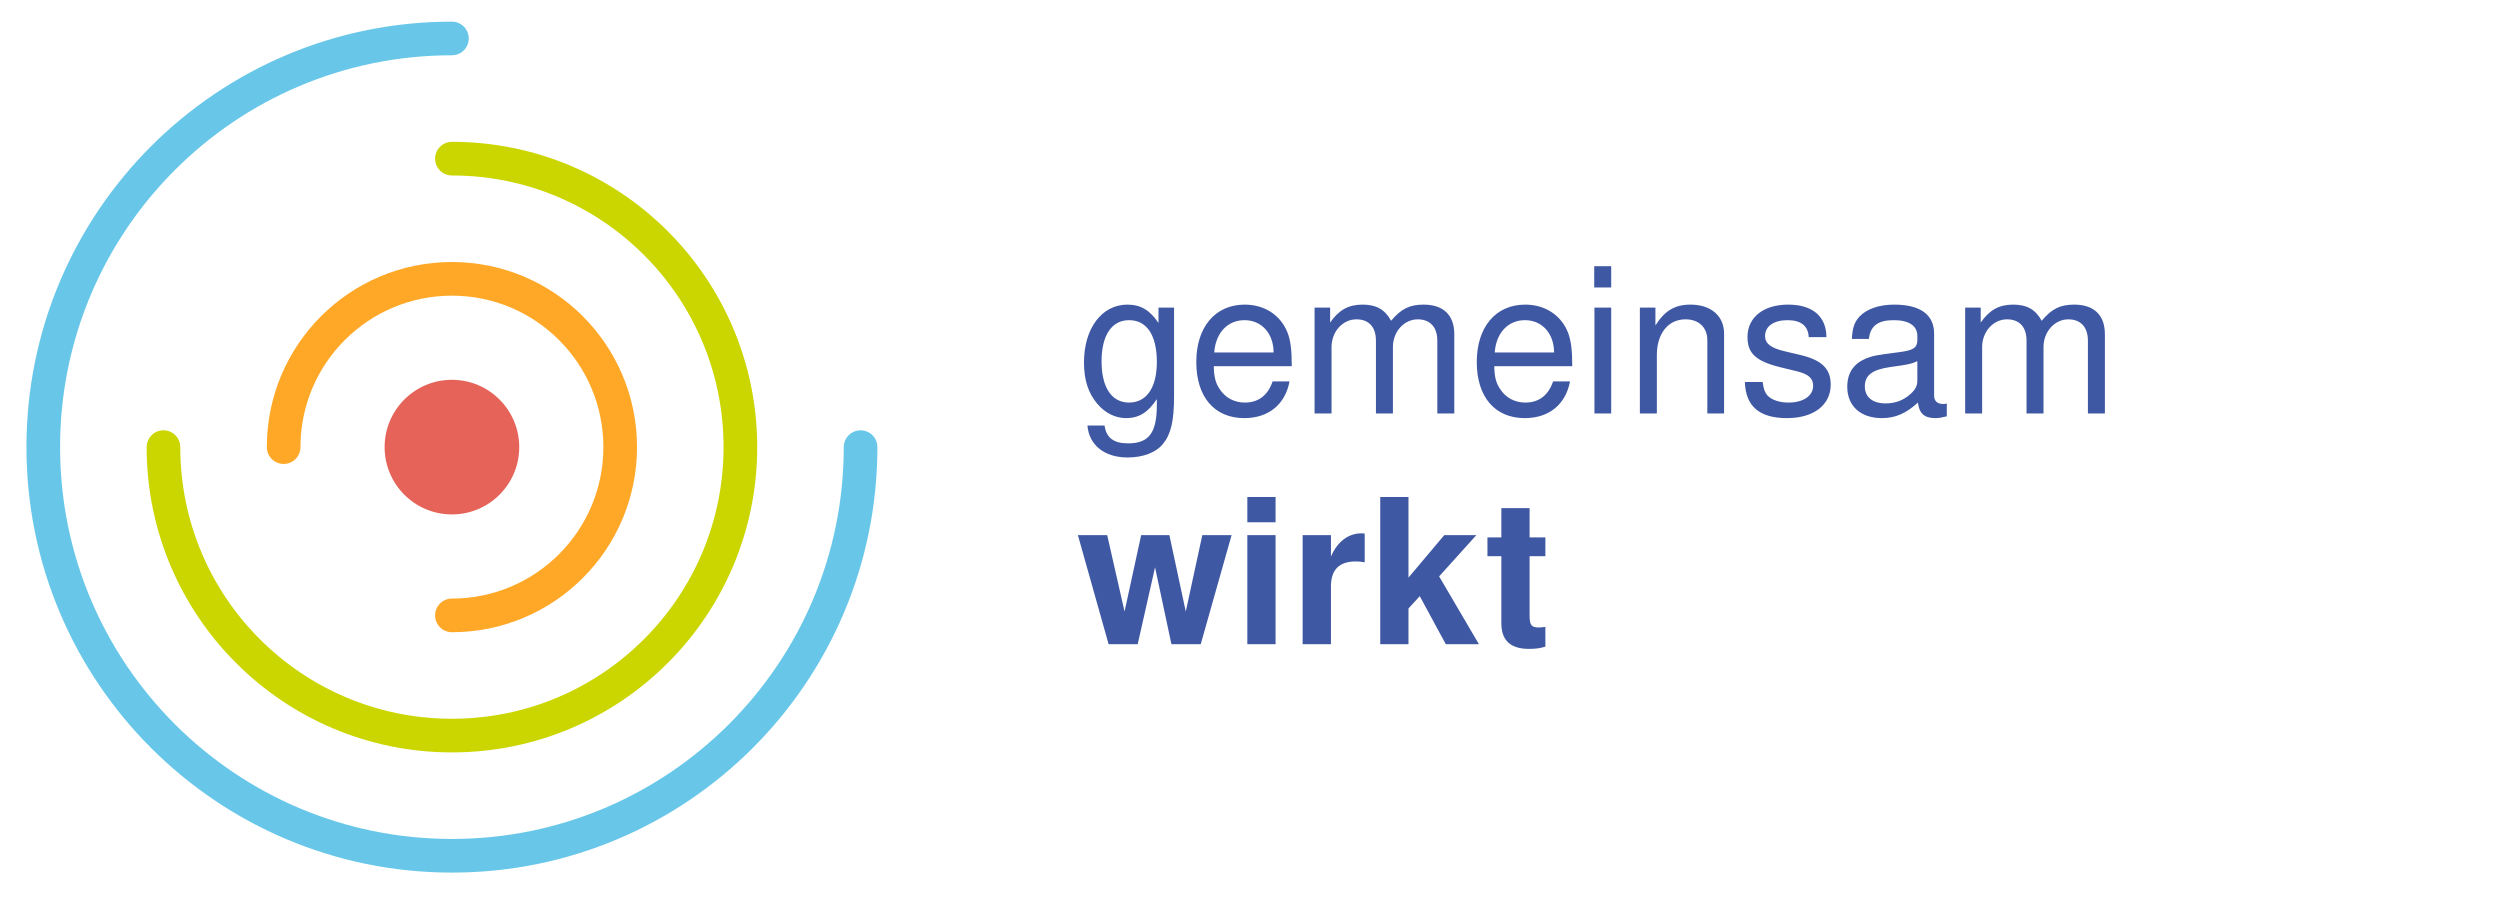
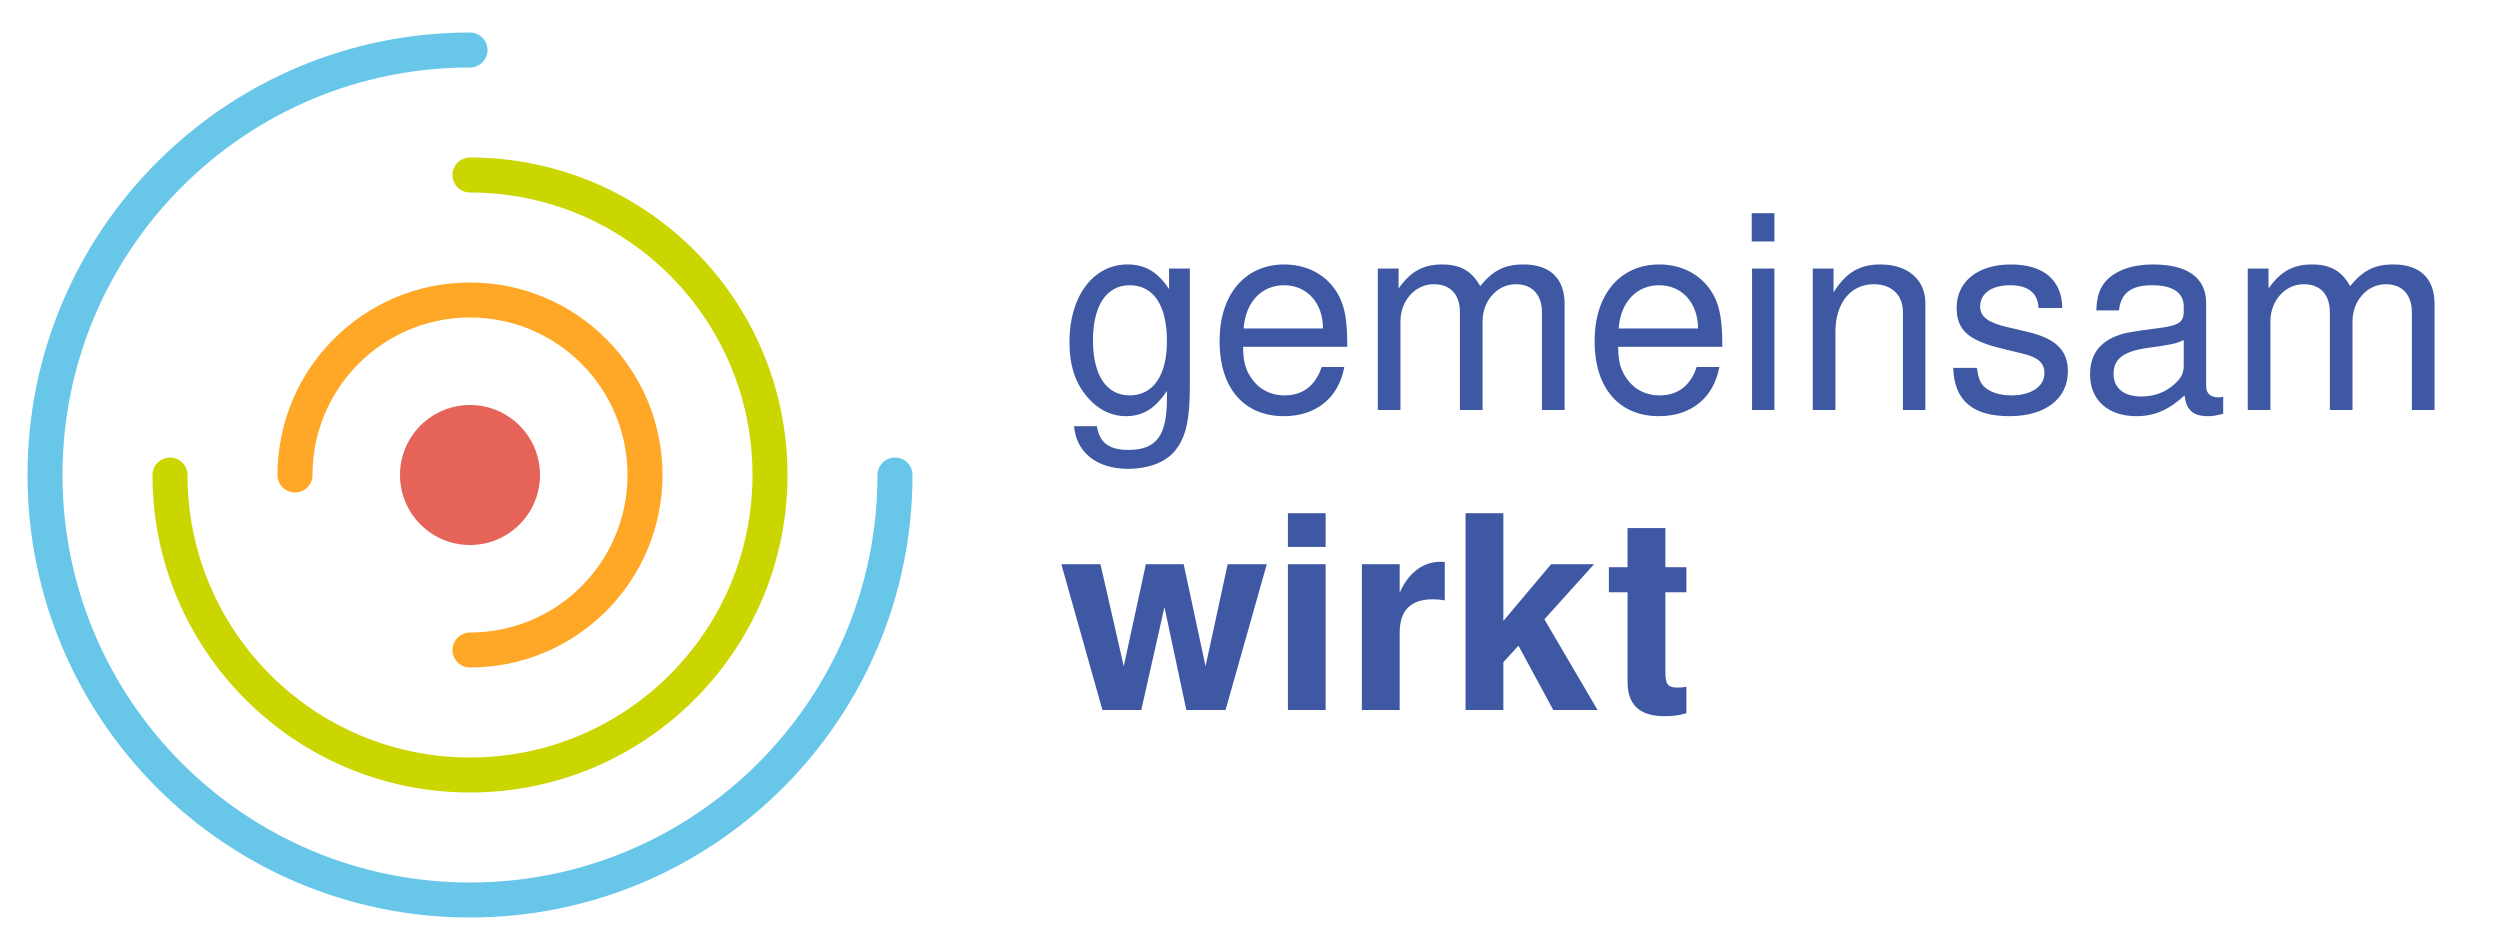
- <svg xmlns="http://www.w3.org/2000/svg" viewBox="36 22 520 188">
+ <svg xmlns="http://www.w3.org/2000/svg" viewBox="36 20 500 190">
  <circle cx="130" cy="115" r="14" fill="#E56359" />
  <g fill="none" stroke-linecap="round">
    <path d="M 95 115 A 35 35 0 1 1 130 150" stroke="#FFA827" stroke-width="7" />
    <path d="M 130 55 A 60 60 0 1 1 70 115" stroke="#CBD500" stroke-width="7" />
    <path d="M 215 115 A 85 85 0 1 1 130 30" stroke="#68C7E9" stroke-width="7" />
  </g>
-   <text x="260" y="108" font-family="Helvetica, Arial, sans-serif" font-size="42" font-weight="300" fill="#3F58A3">gemeinsam</text>
-   <text x="260" y="156" font-family="Helvetica, Arial, sans-serif" font-size="42" font-weight="700" fill="#3F58A3">wirkt</text>
+   <text x="248" y="102" font-family="Helvetica, Arial, sans-serif" font-size="54" font-weight="300" fill="#3F58A3">gemeinsam</text>
+   <text x="248" y="162" font-family="Helvetica, Arial, sans-serif" font-size="54" font-weight="700" fill="#3F58A3">wirkt</text>
</svg>
